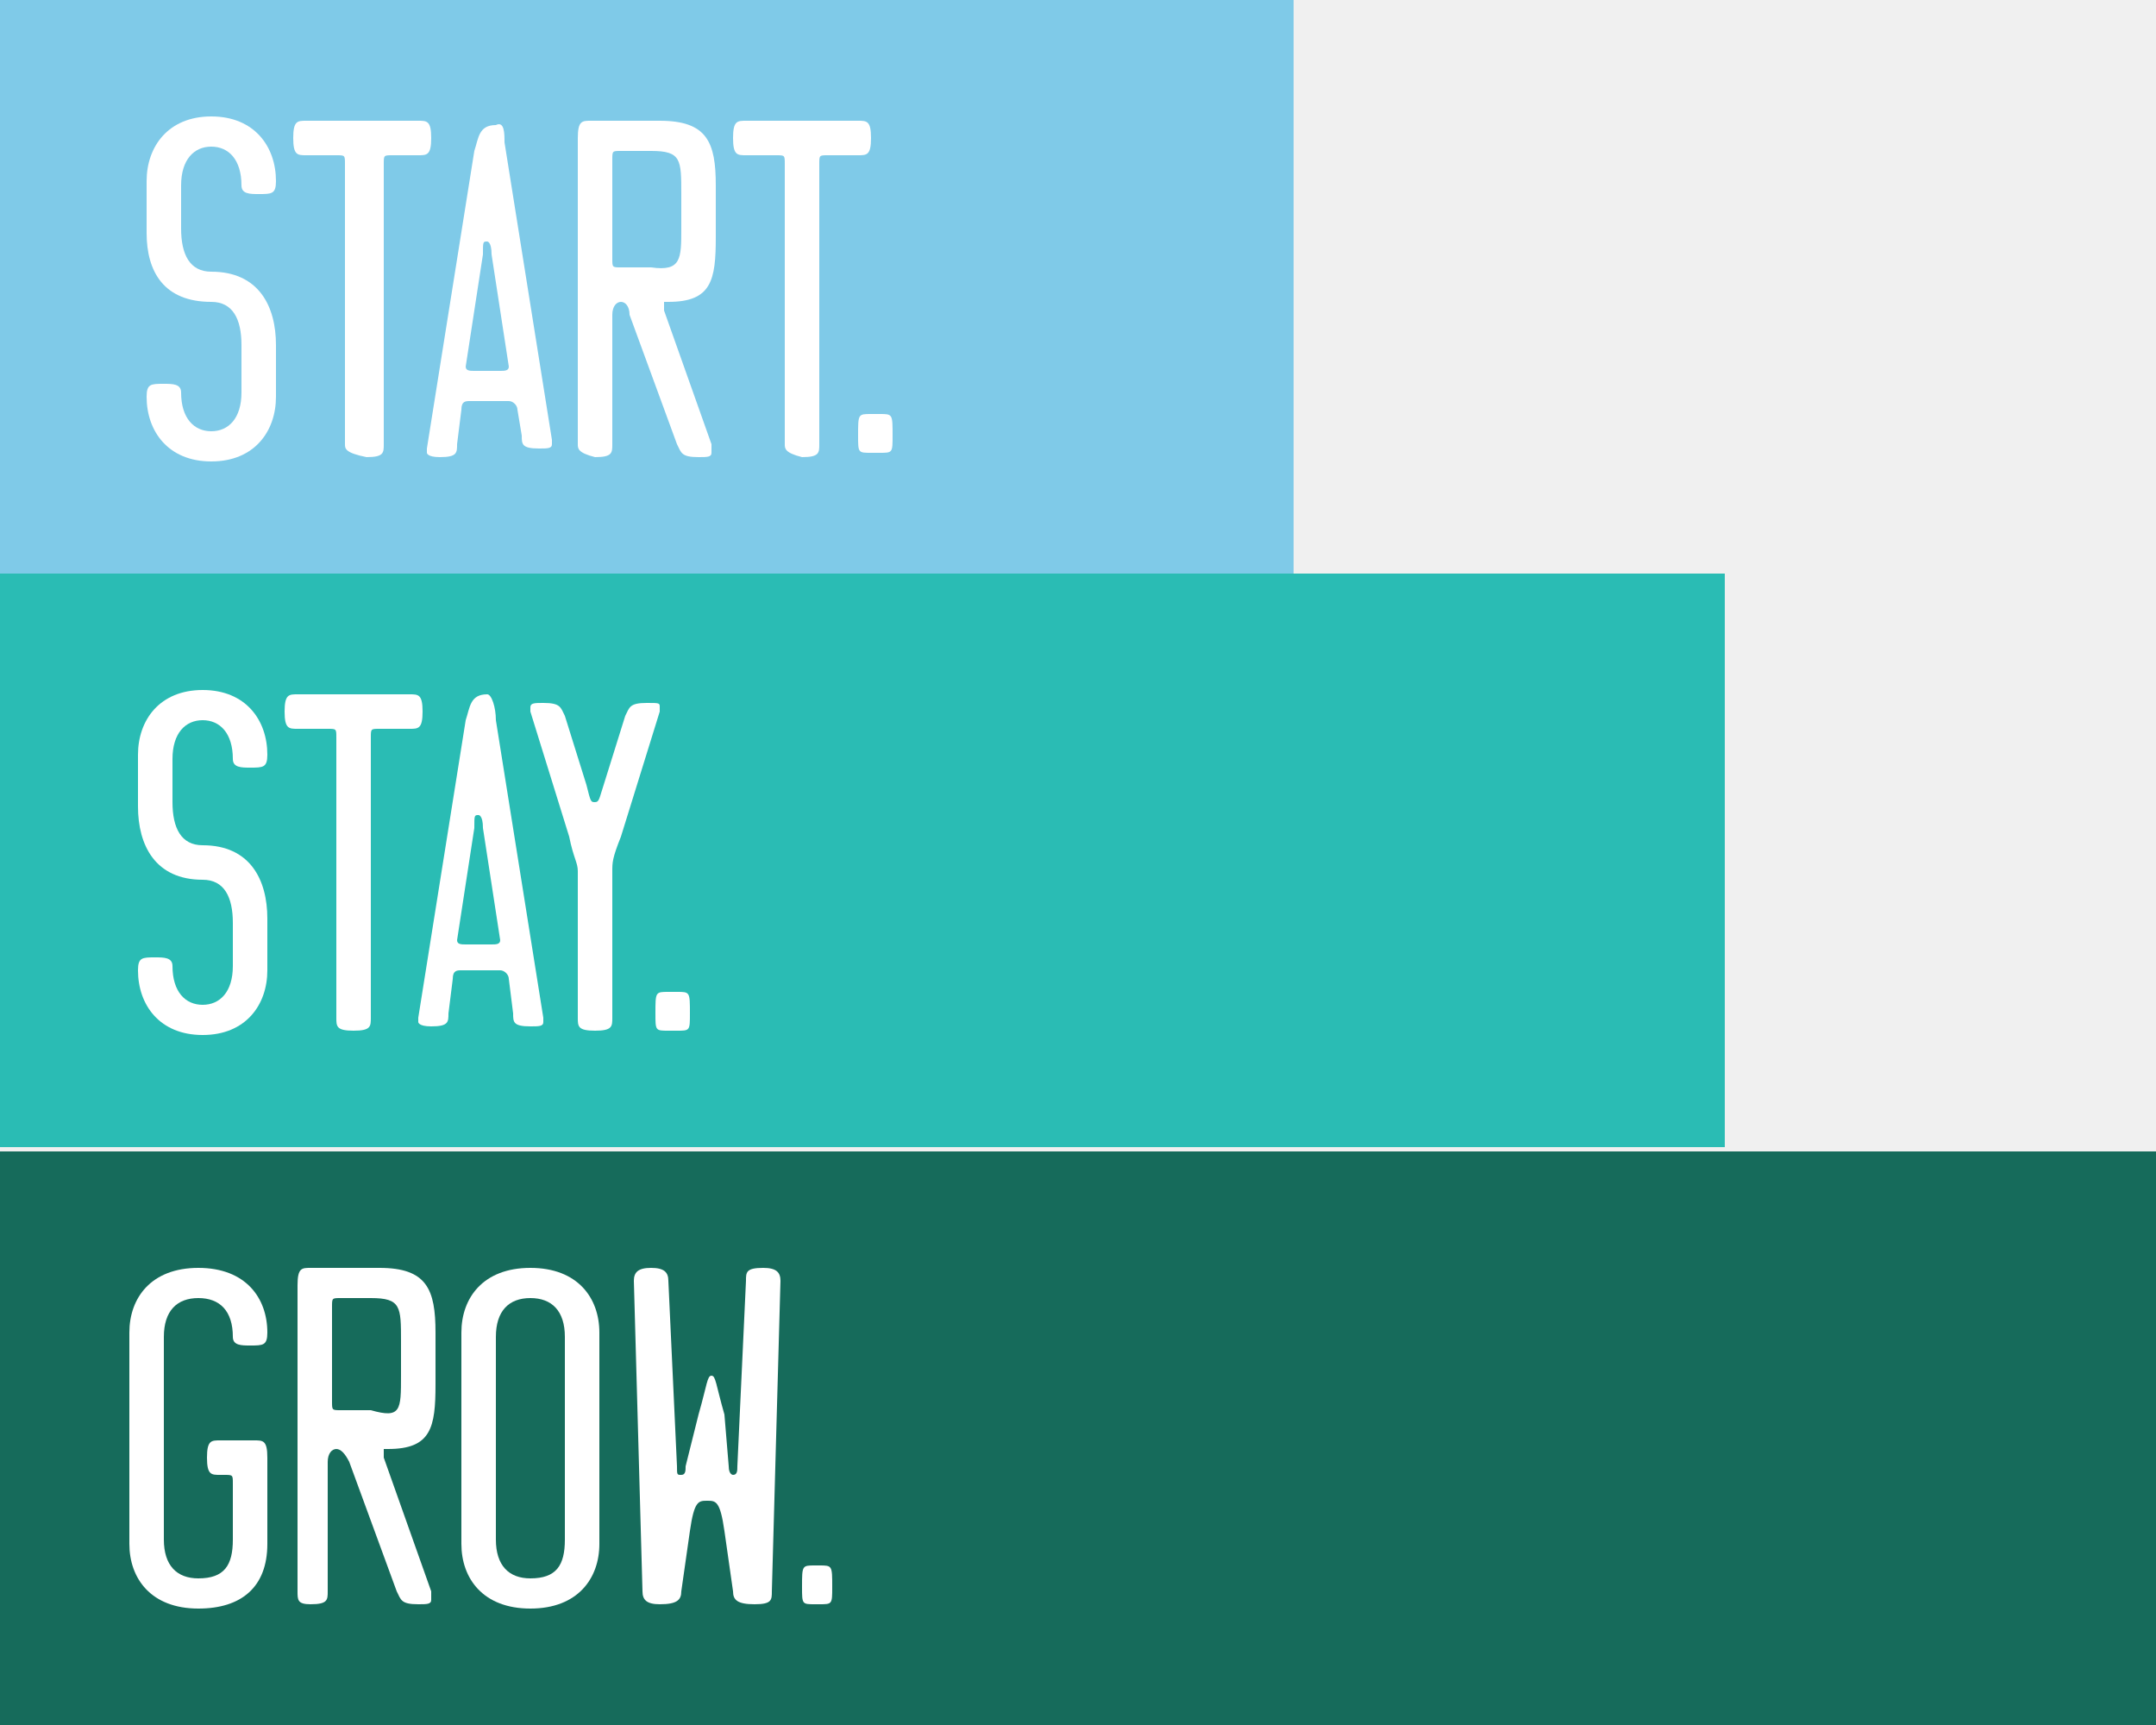
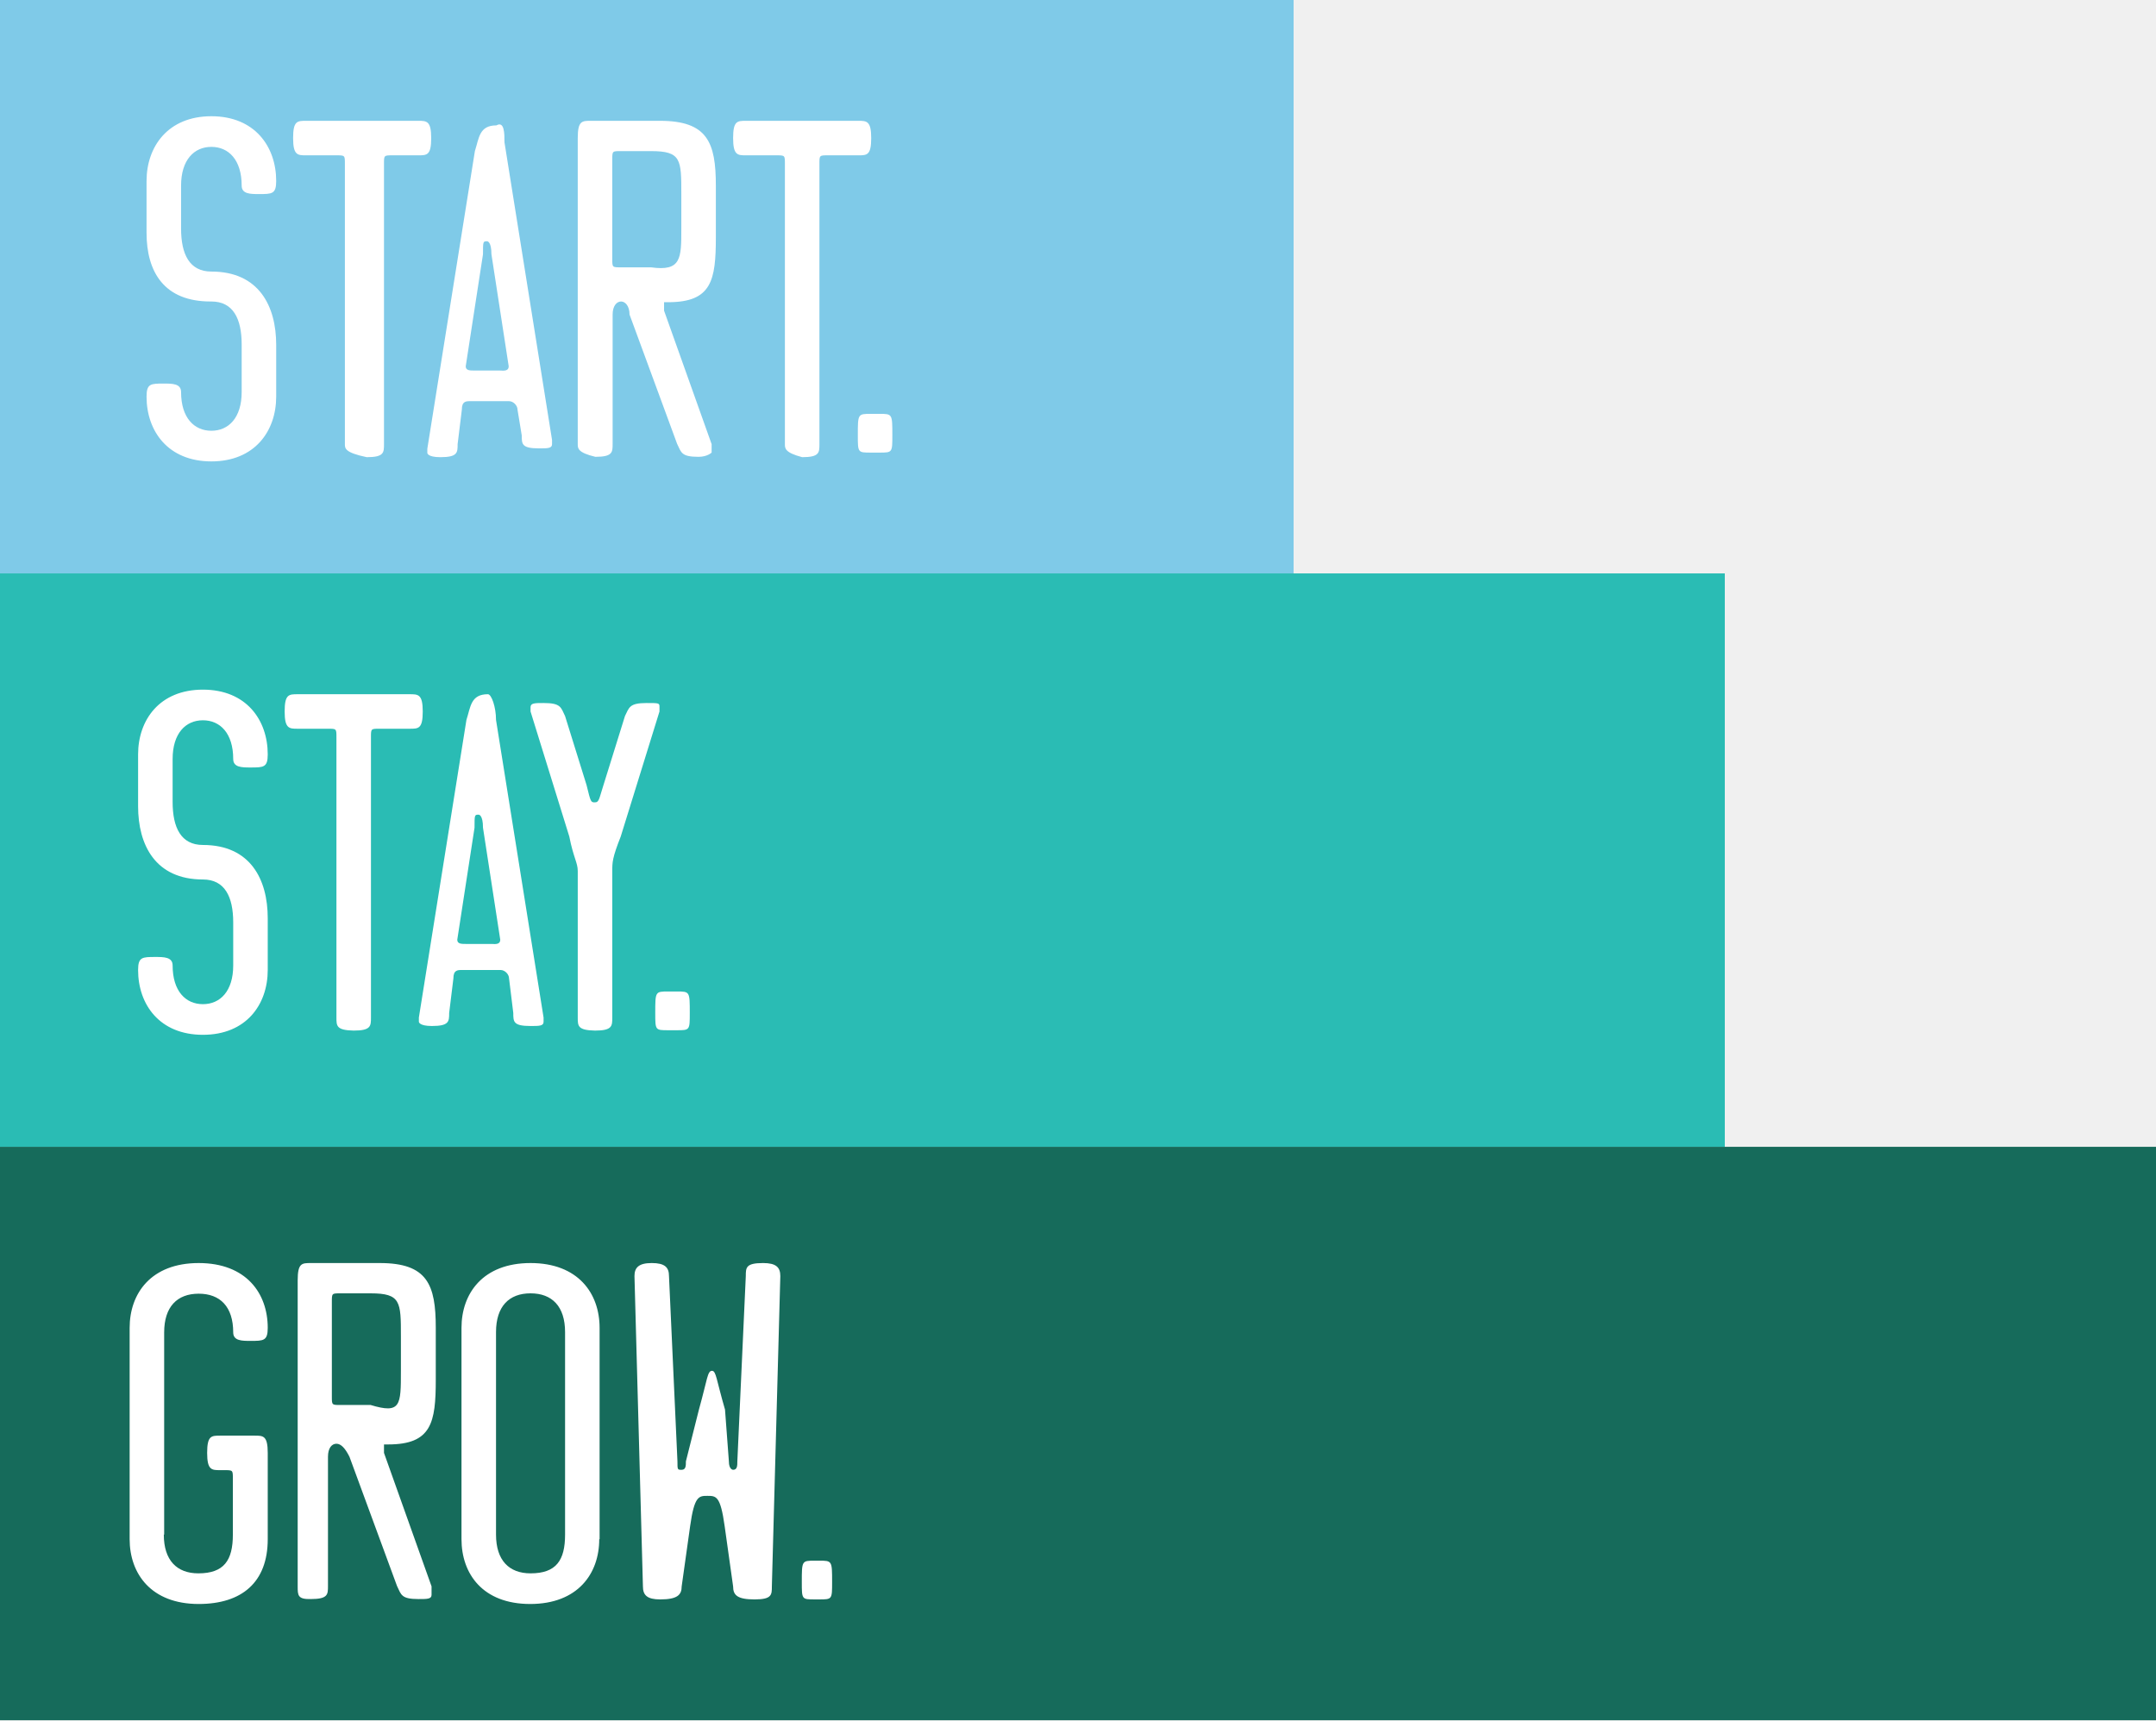
- <svg xmlns="http://www.w3.org/2000/svg" version="1.1" id="Layer_1" x="0px" y="0px" viewBox="0 0 50 40" enable-background="new 0 0 50 40" xml:space="preserve">
-   <rect x="0" y="0" fill="#7FCAE8" width="30" height="13.3" />
-   <rect x="0" y="13.3" fill="#2ABCB4" width="40" height="13.3" />
-   <rect x="0" y="26.7" fill="#166B5B" width="50" height="13.3" />
-   <g>
-     <path fill="#FFFFFF" d="M3.4,5.4V4.2c0-0.8,0.5-1.5,1.5-1.5c1,0,1.5,0.7,1.5,1.5c0,0.3-0.1,0.3-0.4,0.3c-0.2,0-0.4,0-0.4-0.2   c0-0.6-0.3-0.9-0.7-0.9c-0.4,0-0.7,0.3-0.7,0.9v1c0,0.6,0.2,1,0.7,1C6,6.3,6.4,7.1,6.4,8v1.2c0,0.8-0.5,1.5-1.5,1.5   c-1,0-1.5-0.7-1.5-1.5c0-0.3,0.1-0.3,0.4-0.3c0.2,0,0.4,0,0.4,0.2c0,0.6,0.3,0.9,0.7,0.9c0.4,0,0.7-0.3,0.7-0.9V8   c0-0.6-0.2-1-0.7-1C3.8,7,3.4,6.3,3.4,5.4z" />
-     <path fill="#FFFFFF" d="M8,10.3V3.8c0-0.2,0-0.2-0.2-0.2H7.1c-0.2,0-0.3,0-0.3-0.4c0-0.4,0.1-0.4,0.3-0.4h2.6c0.2,0,0.3,0,0.3,0.4   c0,0.4-0.1,0.4-0.3,0.4H9.1c-0.2,0-0.2,0-0.2,0.2v6.5c0,0.2,0,0.3-0.4,0.3C8,10.5,8,10.4,8,10.3z" />
-     <path fill="#FFFFFF" d="M11.7,3.3l1.1,6.9c0,0,0,0.1,0,0.1c0,0.1-0.1,0.1-0.3,0.1c-0.4,0-0.4-0.1-0.4-0.3L12,9.5   c0-0.1-0.1-0.2-0.2-0.2h-0.9c-0.1,0-0.2,0-0.2,0.2l-0.1,0.8c0,0.2,0,0.3-0.4,0.3c-0.3,0-0.3-0.1-0.3-0.1c0,0,0-0.1,0-0.1l1.1-6.9   c0.1-0.3,0.1-0.6,0.5-0.6C11.7,2.8,11.7,3.1,11.7,3.3z M11.8,8.5c0,0,0,0-0.4-2.6c0-0.3-0.1-0.3-0.1-0.3c-0.1,0-0.1,0-0.1,0.3   c-0.4,2.6-0.4,2.6-0.4,2.6c0,0.1,0.1,0.1,0.2,0.1h0.6C11.7,8.6,11.8,8.6,11.8,8.5z" />
-     <path fill="#FFFFFF" d="M13.4,10.3V3.2c0-0.4,0.1-0.4,0.3-0.4h1.6c1.1,0,1.3,0.5,1.3,1.5v1.2c0,1-0.1,1.5-1.1,1.5   c-0.1,0-0.1,0-0.1,0c0,0,0,0.1,0,0.2l1.1,3.1c0,0,0,0.1,0,0.2c0,0.1-0.1,0.1-0.3,0.1c-0.4,0-0.4-0.1-0.5-0.3l-1.1-3   C14.6,7.1,14.5,7,14.4,7c-0.1,0-0.2,0.1-0.2,0.3v3c0,0.2,0,0.3-0.4,0.3C13.4,10.5,13.4,10.4,13.4,10.3z M15.8,5.3V4.5   c0-0.8,0-1-0.7-1h-0.7c-0.2,0-0.2,0-0.2,0.2V6c0,0.2,0,0.2,0.2,0.2h0.7C15.8,6.3,15.8,6,15.8,5.3z" />
-     <path fill="#FFFFFF" d="M18.2,10.3V3.8c0-0.2,0-0.2-0.2-0.2h-0.7c-0.2,0-0.3,0-0.3-0.4c0-0.4,0.1-0.4,0.3-0.4h2.6   c0.2,0,0.3,0,0.3,0.4c0,0.4-0.1,0.4-0.3,0.4h-0.7c-0.2,0-0.2,0-0.2,0.2v6.5c0,0.2,0,0.3-0.4,0.3C18.2,10.5,18.2,10.4,18.2,10.3z" />
-     <path fill="#FFFFFF" d="M20.2,10.5c-0.3,0-0.3,0-0.3-0.4c0-0.5,0-0.5,0.3-0.5h0.2c0.3,0,0.3,0,0.3,0.5c0,0.4,0,0.4-0.3,0.4H20.2z" />
+ <svg xmlns="http://www.w3.org/2000/svg" viewBox="0 151.2 612 488.4" enable-background="new 0 151.2 612 488.4">
+   <path fill="#7FCAE8" d="M0 151.2h367.2V314H0z" />
+   <path fill="#2ABCB4" d="M0 314h489.6v162.8H0z" />
+   <path fill="#166B5B" d="M0 476.8h612v162.8H0z" />
+   <g fill="#fff">
+     <path d="M41.6 217.3v-14.7c0-9.8 6.1-18.4 18.4-18.4s18.4 8.6 18.4 18.4c0 3.7-1.2 3.7-4.9 3.7-2.4 0-4.9 0-4.9-2.4 0-7.3-3.7-11-8.6-11-4.9 0-8.6 3.7-8.6 11v12.2c0 7.3 2.4 12.2 8.6 12.2 13.5 0 18.4 9.8 18.4 20.8v14.7c0 9.8-6.1 18.4-18.4 18.4s-18.4-8.6-18.4-18.4c0-3.7 1.2-3.7 4.9-3.7 2.4 0 4.9 0 4.9 2.4 0 7.3 3.7 11 8.6 11s8.6-3.7 8.6-11V249c0-7.3-2.4-12.2-8.6-12.2-13.5.1-18.4-8.5-18.4-19.5zM97.9 277.3v-79.6c0-2.4 0-2.4-2.4-2.4h-8.6c-2.4 0-3.7 0-3.7-4.9s1.2-4.9 3.7-4.9h31.8c2.4 0 3.7 0 3.7 4.9s-1.2 4.9-3.7 4.9h-7.3c-2.4 0-2.4 0-2.4 2.4v79.6c0 2.4 0 3.7-4.9 3.7-6.2-1.3-6.2-2.5-6.2-3.7zM143.2 191.6l13.5 84.5v1.2c0 1.2-1.2 1.2-3.7 1.2-4.9 0-4.9-1.2-4.9-3.7l-1.2-7.3c0-1.2-1.2-2.4-2.4-2.4h-11c-1.2 0-2.4 0-2.4 2.4l-1.2 9.8c0 2.4 0 3.7-4.9 3.7-3.7 0-3.7-1.2-3.7-1.2v-1.2l13.5-84.5c1.2-3.7 1.2-7.3 6.1-7.3 2.3-1.3 2.3 2.3 2.3 4.8zm1.2 63.6l-4.9-31.8c0-3.7-1.2-3.7-1.2-3.7-1.2 0-1.2 0-1.2 3.7l-4.9 31.8c0 1.2 1.2 1.2 2.4 1.2h7.3c1.3.1 2.5.1 2.5-1.2zM164 277.3v-86.9c0-4.9 1.2-4.9 3.7-4.9h19.6c13.5 0 15.9 6.1 15.9 18.4v14.7c0 12.2-1.2 18.4-13.5 18.4h-1.2v2.4l13.5 37.9v2.4s-1.2 1.2-3.7 1.2c-4.9 0-4.9-1.2-6.1-3.7l-13.5-36.7c0-2.4-1.2-3.7-2.4-3.7s-2.4 1.2-2.4 3.7v36.7c0 2.4 0 3.7-4.9 3.7-5-1.2-5-2.4-5-3.6zm29.4-61.2v-9.8c0-9.8 0-12.2-8.6-12.2h-8.6c-2.4 0-2.4 0-2.4 2.4v28.2c0 2.4 0 2.4 2.4 2.4h8.6c8.6 1.2 8.6-2.5 8.6-11zM222.8 277.3v-79.6c0-2.4 0-2.4-2.4-2.4h-8.6c-2.4 0-3.7 0-3.7-4.9s1.2-4.9 3.7-4.9h31.8c2.4 0 3.7 0 3.7 4.9s-1.2 4.9-3.7 4.9H235c-2.4 0-2.4 0-2.4 2.4v79.6c0 2.4 0 3.7-4.9 3.7-4.9-1.3-4.9-2.5-4.9-3.7zM247.2 279.7c-3.7 0-3.7 0-3.7-4.9 0-6.1 0-6.1 3.7-6.1h2.4c3.7 0 3.7 0 3.7 6.1 0 4.9 0 4.9-3.7 4.9h-2.4z" />
  </g>
-   <g>
-     <path fill="#FFFFFF" d="M3.2,18.7v-1.2c0-0.8,0.5-1.5,1.5-1.5c1,0,1.5,0.7,1.5,1.5c0,0.3-0.1,0.3-0.4,0.3c-0.2,0-0.4,0-0.4-0.2   c0-0.6-0.3-0.9-0.7-0.9c-0.4,0-0.7,0.3-0.7,0.9v1c0,0.6,0.2,1,0.7,1c1.1,0,1.5,0.8,1.5,1.7v1.2c0,0.8-0.5,1.5-1.5,1.5   c-1,0-1.5-0.7-1.5-1.5c0-0.3,0.1-0.3,0.4-0.3c0.2,0,0.4,0,0.4,0.2c0,0.6,0.3,0.9,0.7,0.9c0.4,0,0.7-0.3,0.7-0.9v-1   c0-0.6-0.2-1-0.7-1C3.6,20.4,3.2,19.6,3.2,18.7z" />
-     <path fill="#FFFFFF" d="M7.8,23.6v-6.5c0-0.2,0-0.2-0.2-0.2H6.9c-0.2,0-0.3,0-0.3-0.4c0-0.4,0.1-0.4,0.3-0.4h2.6   c0.2,0,0.3,0,0.3,0.4c0,0.4-0.1,0.4-0.3,0.4H8.8c-0.2,0-0.2,0-0.2,0.2v6.5c0,0.2,0,0.3-0.4,0.3C7.8,23.9,7.8,23.8,7.8,23.6z" />
-     <path fill="#FFFFFF" d="M11.5,16.7l1.1,6.9c0,0,0,0.1,0,0.1c0,0.1-0.1,0.1-0.3,0.1c-0.4,0-0.4-0.1-0.4-0.3l-0.1-0.8   c0-0.1-0.1-0.2-0.2-0.2h-0.9c-0.1,0-0.2,0-0.2,0.2l-0.1,0.8c0,0.2,0,0.3-0.4,0.3c-0.3,0-0.3-0.1-0.3-0.1c0,0,0-0.1,0-0.1l1.1-6.9   c0.1-0.3,0.1-0.6,0.5-0.6C11.4,16.1,11.5,16.4,11.5,16.7z M11.6,21.8c0,0,0,0-0.4-2.6c0-0.3-0.1-0.3-0.1-0.3c-0.1,0-0.1,0-0.1,0.3   c-0.4,2.6-0.4,2.6-0.4,2.6c0,0.1,0.1,0.1,0.2,0.1h0.6C11.5,21.9,11.6,21.9,11.6,21.8z" />
-     <path fill="#FFFFFF" d="M13.4,23.6v-3.4c0-0.2-0.1-0.3-0.2-0.8l-0.9-2.9c0-0.1,0-0.1,0-0.1c0-0.1,0.1-0.1,0.3-0.1   c0.4,0,0.4,0.1,0.5,0.3l0.5,1.6c0.1,0.4,0.1,0.4,0.2,0.4c0.1,0,0.1-0.1,0.2-0.4l0.5-1.6c0.1-0.2,0.1-0.3,0.5-0.3   c0.3,0,0.3,0,0.3,0.1c0,0,0,0.1,0,0.1l-0.9,2.9c-0.2,0.5-0.2,0.6-0.2,0.8v3.4c0,0.2,0,0.3-0.4,0.3C13.4,23.9,13.4,23.8,13.4,23.6z" />
-     <path fill="#FFFFFF" d="M15.5,23.9c-0.3,0-0.3,0-0.3-0.4c0-0.5,0-0.5,0.3-0.5h0.2c0.3,0,0.3,0,0.3,0.5c0,0.4,0,0.4-0.3,0.4H15.5z" />
+   <g fill="#fff">
+     <path d="M39.2 380.1v-14.7c0-9.8 6.1-18.4 18.4-18.4S76 355.6 76 365.4c0 3.7-1.2 3.7-4.9 3.7-2.4 0-4.9 0-4.9-2.4 0-7.3-3.7-11-8.6-11s-8.6 3.7-8.6 11v12.2c0 7.3 2.4 12.2 8.6 12.2 13.5 0 18.4 9.8 18.4 20.8v14.7c0 9.8-6.1 18.4-18.4 18.4s-18.4-8.6-18.4-18.4c0-3.7 1.2-3.7 4.9-3.7 2.4 0 4.9 0 4.9 2.4 0 7.3 3.7 11 8.6 11s8.6-3.7 8.6-11v-12.2c0-7.3-2.4-12.2-8.6-12.2-13.5 0-18.4-9.8-18.4-20.8zM95.5 440.1v-79.6c0-2.4 0-2.4-2.4-2.4h-8.6c-2.4 0-3.7 0-3.7-4.9s1.2-4.9 3.7-4.9h31.8c2.4 0 3.7 0 3.7 4.9s-1.2 4.9-3.7 4.9h-8.6c-2.4 0-2.4 0-2.4 2.4v79.6c0 2.4 0 3.7-4.9 3.7-4.9-.1-4.9-1.3-4.9-3.7zM140.8 355.6l13.5 84.5v1.2c0 1.2-1.2 1.2-3.7 1.2-4.9 0-4.9-1.2-4.9-3.7l-1.2-9.8c0-1.2-1.2-2.4-2.4-2.4h-11c-1.2 0-2.4 0-2.4 2.4l-1.2 9.8c0 2.4 0 3.7-4.9 3.7-3.7 0-3.7-1.2-3.7-1.2v-1.2l13.5-84.5c1.2-3.7 1.2-7.3 6.1-7.3 1 0 2.3 3.6 2.3 7.3zM142 418l-4.9-31.8c0-3.7-1.2-3.7-1.2-3.7-1.2 0-1.2 0-1.2 3.7l-4.9 31.8c0 1.2 1.2 1.2 2.4 1.2h7.3c1.3.1 2.5.1 2.5-1.2zM164 440.1v-41.6c0-2.4-1.2-3.7-2.4-9.8l-11-35.5V352c0-1.2 1.2-1.2 3.7-1.2 4.9 0 4.9 1.2 6.1 3.7l6.1 19.6c1.2 4.9 1.2 4.9 2.4 4.9s1.2-1.2 2.4-4.9l6.1-19.6c1.2-2.4 1.2-3.7 6.1-3.7 3.7 0 3.7 0 3.7 1.2v1.2l-11 35.5c-2.4 6.1-2.4 7.3-2.4 9.8v41.6c0 2.4 0 3.7-4.9 3.7-4.9-.1-4.9-1.3-4.9-3.7zM189.7 443.7c-3.7 0-3.7 0-3.7-4.9 0-6.1 0-6.1 3.7-6.1h2.4c3.7 0 3.7 0 3.7 6.1 0 4.9 0 4.9-3.7 4.9h-2.4z" />
  </g>
-   <g>
-     <path fill="#FFFFFF" d="M3.8,35.7c0,0.6,0.3,0.9,0.8,0.9c0.6,0,0.8-0.3,0.8-0.9v-1.3c0-0.2,0-0.2-0.2-0.2H5.1c-0.2,0-0.3,0-0.3-0.4   c0-0.4,0.1-0.4,0.3-0.4h0.8c0.2,0,0.3,0,0.3,0.4v2c0,1-0.6,1.5-1.6,1.5c-1.1,0-1.6-0.7-1.6-1.5v-4.9c0-0.8,0.5-1.5,1.6-1.5   c1.1,0,1.6,0.7,1.6,1.5c0,0.3-0.1,0.3-0.4,0.3c-0.2,0-0.4,0-0.4-0.2c0-0.6-0.3-0.9-0.8-0.9c-0.5,0-0.8,0.3-0.8,0.9V35.7z" />
-     <path fill="#FFFFFF" d="M6.9,36.9v-7.1c0-0.4,0.1-0.4,0.3-0.4h1.6c1.1,0,1.3,0.5,1.3,1.5v1.2c0,1-0.1,1.5-1.1,1.5   c-0.1,0-0.1,0-0.1,0c0,0,0,0.1,0,0.2l1.1,3.1c0,0,0,0.1,0,0.2s-0.1,0.1-0.3,0.1c-0.4,0-0.4-0.1-0.5-0.3l-1.1-3   c-0.1-0.2-0.2-0.3-0.3-0.3c-0.1,0-0.2,0.1-0.2,0.3v3c0,0.2,0,0.3-0.4,0.3C6.9,37.2,6.9,37.1,6.9,36.9z M9.3,31.9v-0.8   c0-0.8,0-1-0.7-1H7.9c-0.2,0-0.2,0-0.2,0.2v2.2c0,0.2,0,0.2,0.2,0.2h0.7C9.3,32.9,9.3,32.7,9.3,31.9z" />
-     <path fill="#FFFFFF" d="M13.9,35.8c0,0.8-0.5,1.5-1.6,1.5c-1.1,0-1.6-0.7-1.6-1.5v-4.9c0-0.8,0.5-1.5,1.6-1.5   c1.1,0,1.6,0.7,1.6,1.5V35.8z M11.5,35.7c0,0.6,0.3,0.9,0.8,0.9c0.6,0,0.8-0.3,0.8-0.9V31c0-0.6-0.3-0.9-0.8-0.9   c-0.5,0-0.8,0.3-0.8,0.9V35.7z" />
-     <path fill="#FFFFFF" d="M16.9,34c0,0.2,0.1,0.2,0.1,0.2c0.1,0,0.1-0.1,0.1-0.2l0.2-4.3c0-0.2,0-0.3,0.4-0.3c0.3,0,0.4,0.1,0.4,0.3   l-0.2,7.2c0,0.2,0,0.3-0.4,0.3c-0.4,0-0.5-0.1-0.5-0.3l-0.2-1.4c-0.1-0.7-0.2-0.7-0.4-0.7c-0.2,0-0.3,0-0.4,0.7l-0.2,1.4   c0,0.2-0.1,0.3-0.5,0.3c-0.3,0-0.4-0.1-0.4-0.3l-0.2-7.2c0-0.2,0.1-0.3,0.4-0.3c0.3,0,0.4,0.1,0.4,0.3l0.2,4.3c0,0.2,0,0.2,0.1,0.2   c0.1,0,0.1-0.1,0.1-0.2l0.3-1.2c0.2-0.7,0.2-0.9,0.3-0.9c0.1,0,0.1,0.2,0.3,0.9L16.9,34z" />
-     <path fill="#FFFFFF" d="M18.9,37.2c-0.3,0-0.3,0-0.3-0.4c0-0.5,0-0.5,0.3-0.5H19c0.3,0,0.3,0,0.3,0.5c0,0.4,0,0.4-0.3,0.4H18.9z" />
+   <g fill="#fff">
+     <path d="M46.5 586.9c0 7.3 3.7 11 9.8 11 7.3 0 9.8-3.7 9.8-11V571c0-2.4 0-2.4-2.4-2.4h-1.2c-2.4 0-3.7 0-3.7-4.9s1.2-4.9 3.7-4.9h9.8c2.4 0 3.7 0 3.7 4.9v24.5c0 12.2-7.3 18.4-19.6 18.4-13.5 0-19.6-8.6-19.6-18.4v-60c0-9.8 6.1-18.4 19.6-18.4S76 518.4 76 528.2c0 3.7-1.2 3.7-4.9 3.7-2.4 0-4.9 0-4.9-2.4 0-7.3-3.7-11-9.8-11s-9.8 3.7-9.8 11v57.4zM84.5 601.6v-86.9c0-4.9 1.2-4.9 3.7-4.9h19.6c13.5 0 15.9 6.1 15.9 18.4v14.7c0 12.2-1.2 18.4-13.5 18.4H109v2.4l13.5 37.9v2.4c0 1.2-1.2 1.2-3.7 1.2-4.9 0-4.9-1.2-6.1-3.7l-13.5-36.7c-1.2-2.4-2.4-3.7-3.7-3.7s-2.4 1.2-2.4 3.7v36.7c0 2.4 0 3.7-4.9 3.7-3.7.1-3.7-1.1-3.7-3.6zm29.3-61.2v-9.8c0-9.8 0-12.2-8.6-12.2h-8.6c-2.4 0-2.4 0-2.4 2.4v26.9c0 2.4 0 2.4 2.4 2.4h8.6c8.6 2.6 8.6.1 8.6-9.7zM170.1 588.2c0 9.8-6.1 18.4-19.6 18.4S131 598 131 588.2v-60c0-9.8 6.1-18.4 19.6-18.4s19.6 8.6 19.6 18.4v60zm-29.3-1.3c0 7.3 3.7 11 9.8 11 7.3 0 9.8-3.7 9.8-11v-57.5c0-7.3-3.7-11-9.8-11s-9.8 3.7-9.8 11v57.5zM206.9 566.1c0 2.4 1.2 2.4 1.2 2.4 1.2 0 1.2-1.2 1.2-2.4l2.4-52.6c0-2.4 0-3.7 4.9-3.7 3.7 0 4.9 1.2 4.9 3.7l-2.4 88.1c0 2.4 0 3.7-4.9 3.7s-6.1-1.2-6.1-3.7l-2.4-17.1c-1.2-8.6-2.4-8.6-4.9-8.6-2.4 0-3.7 0-4.9 8.6l-2.4 17.1c0 2.4-1.2 3.7-6.1 3.7-3.7 0-4.9-1.2-4.9-3.7l-2.4-88.1c0-2.4 1.2-3.7 4.9-3.7s4.9 1.2 4.9 3.7l2.4 52.6c0 2.4 0 2.4 1.2 2.4s1.2-1.2 1.2-2.4l3.7-14.7c2.4-8.6 2.4-11 3.7-11 1.2 0 1.2 2.4 3.7 11l1.1 14.7zM231.3 605.3c-3.7 0-3.7 0-3.7-4.9 0-6.1 0-6.1 3.7-6.1h1.2c3.7 0 3.7 0 3.7 6.1 0 4.9 0 4.9-3.7 4.9h-1.2z" />
  </g>
</svg>
